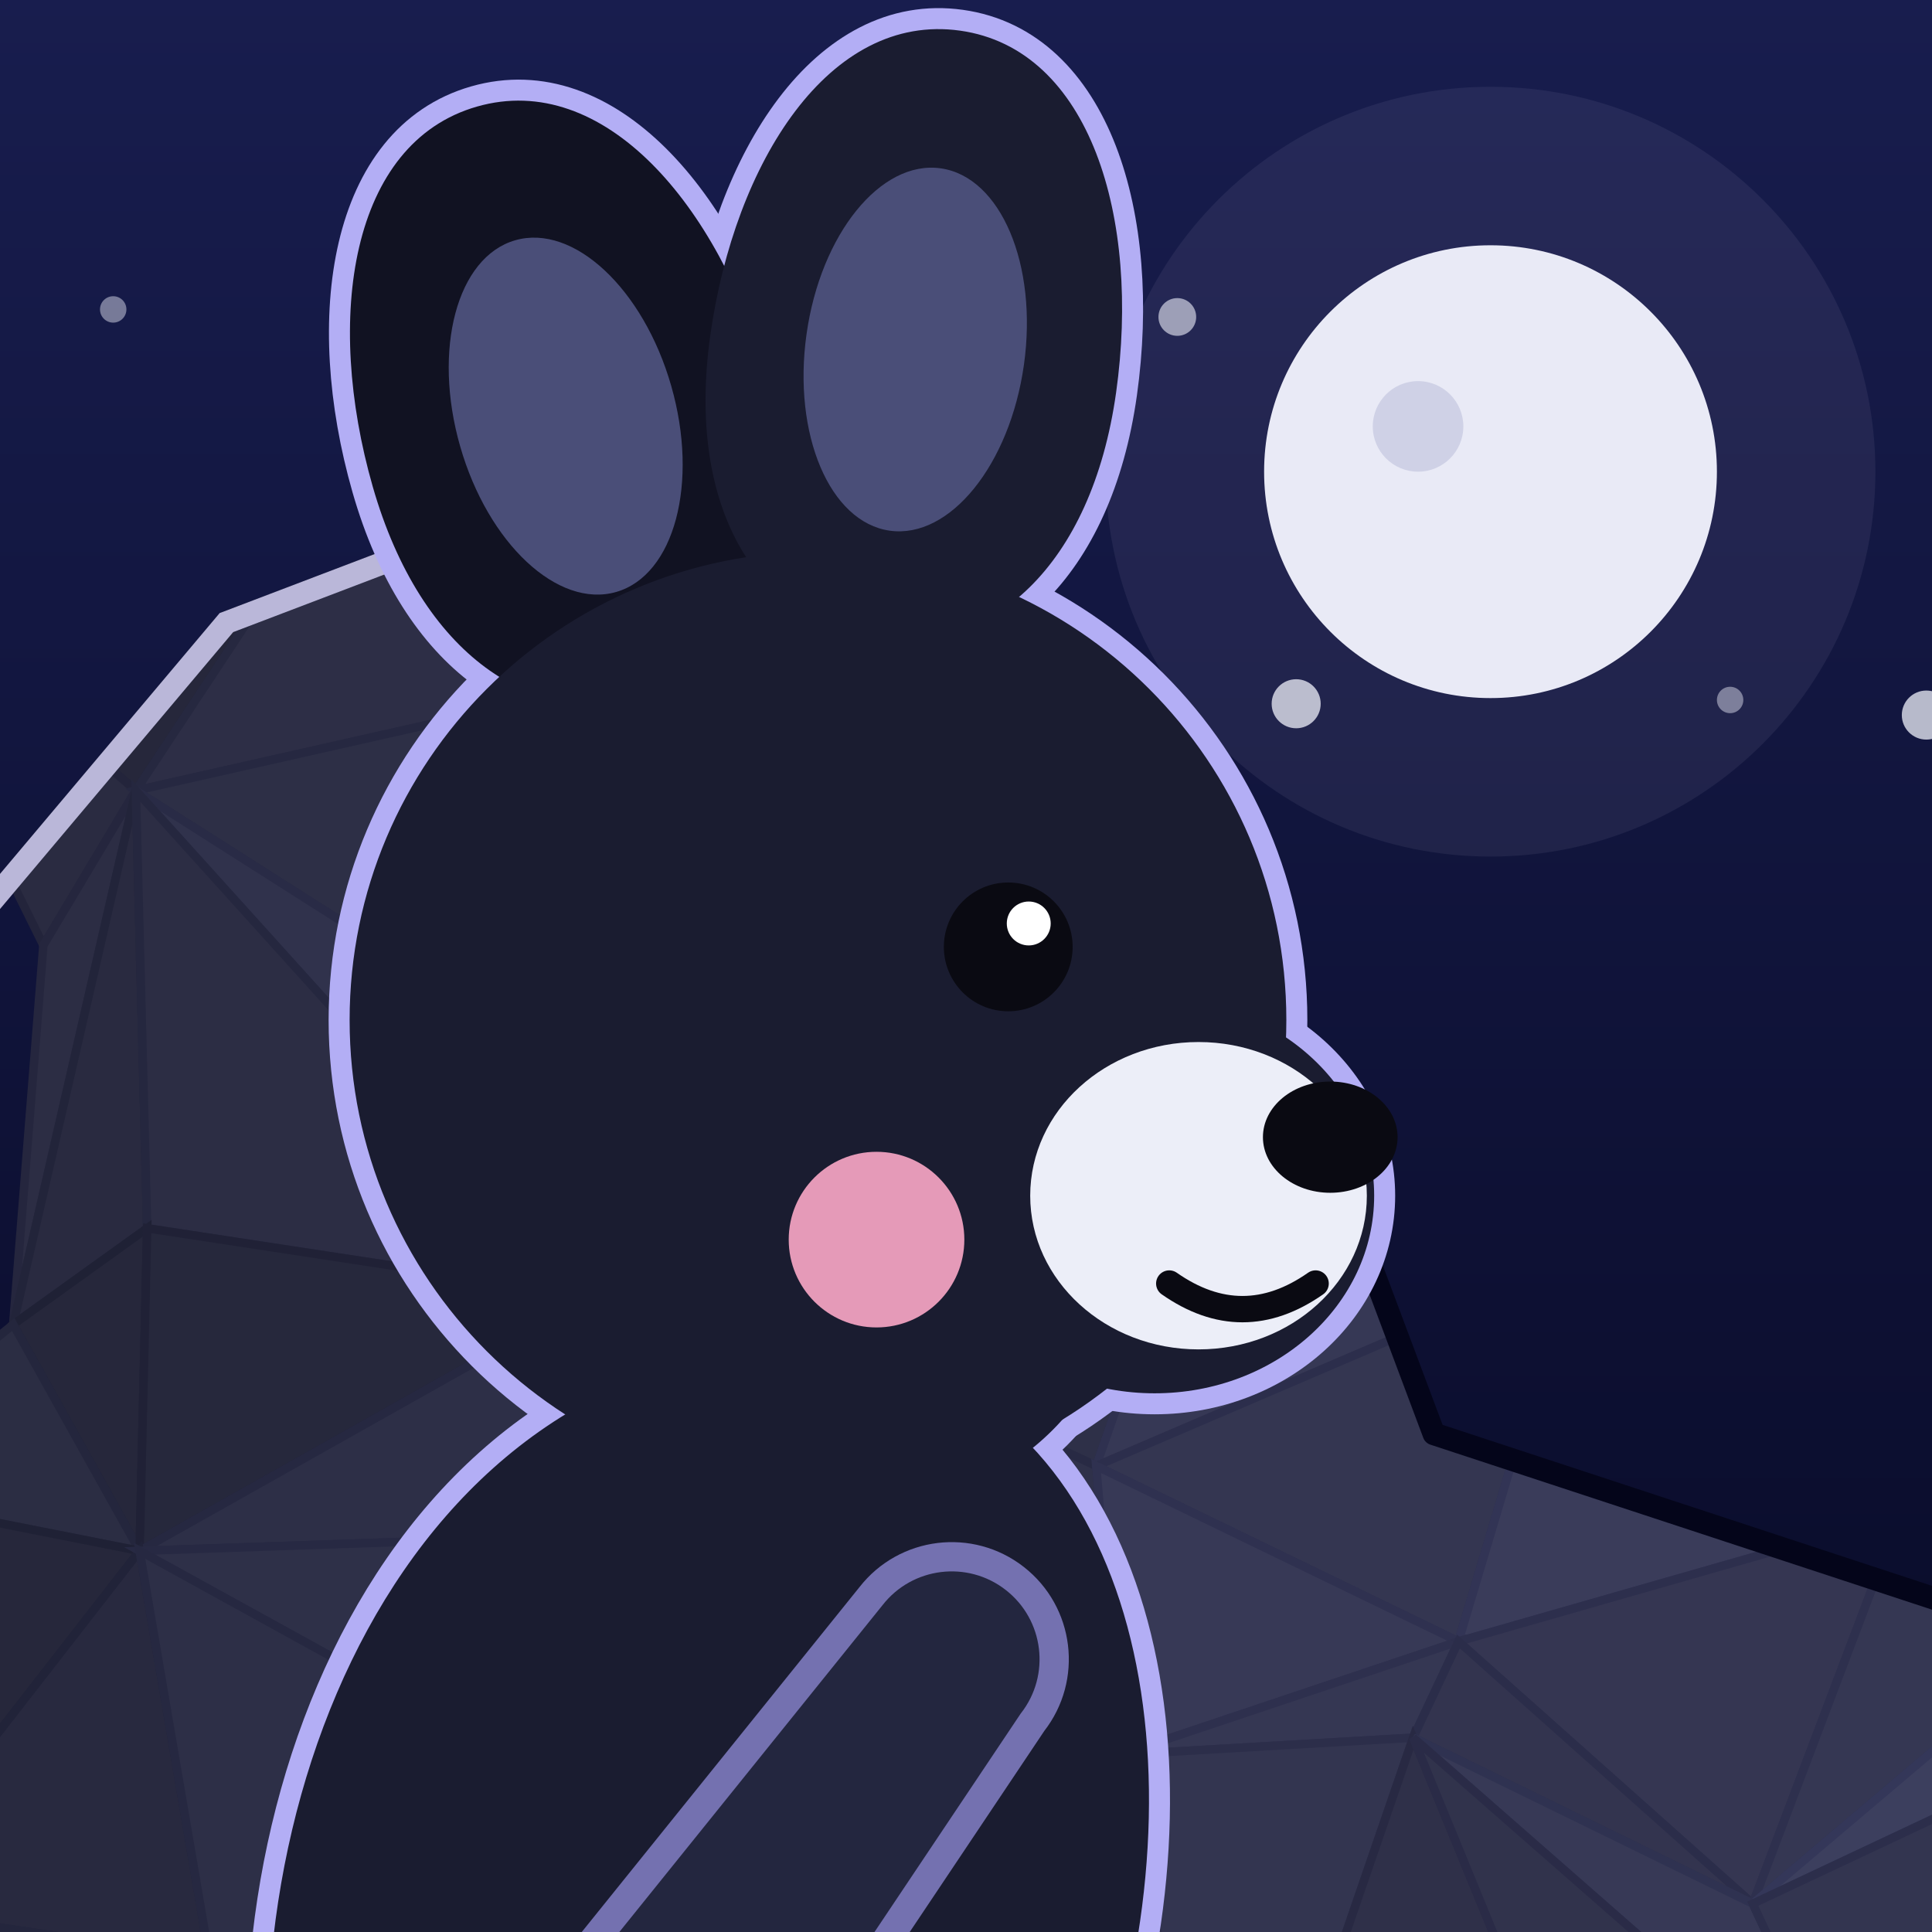
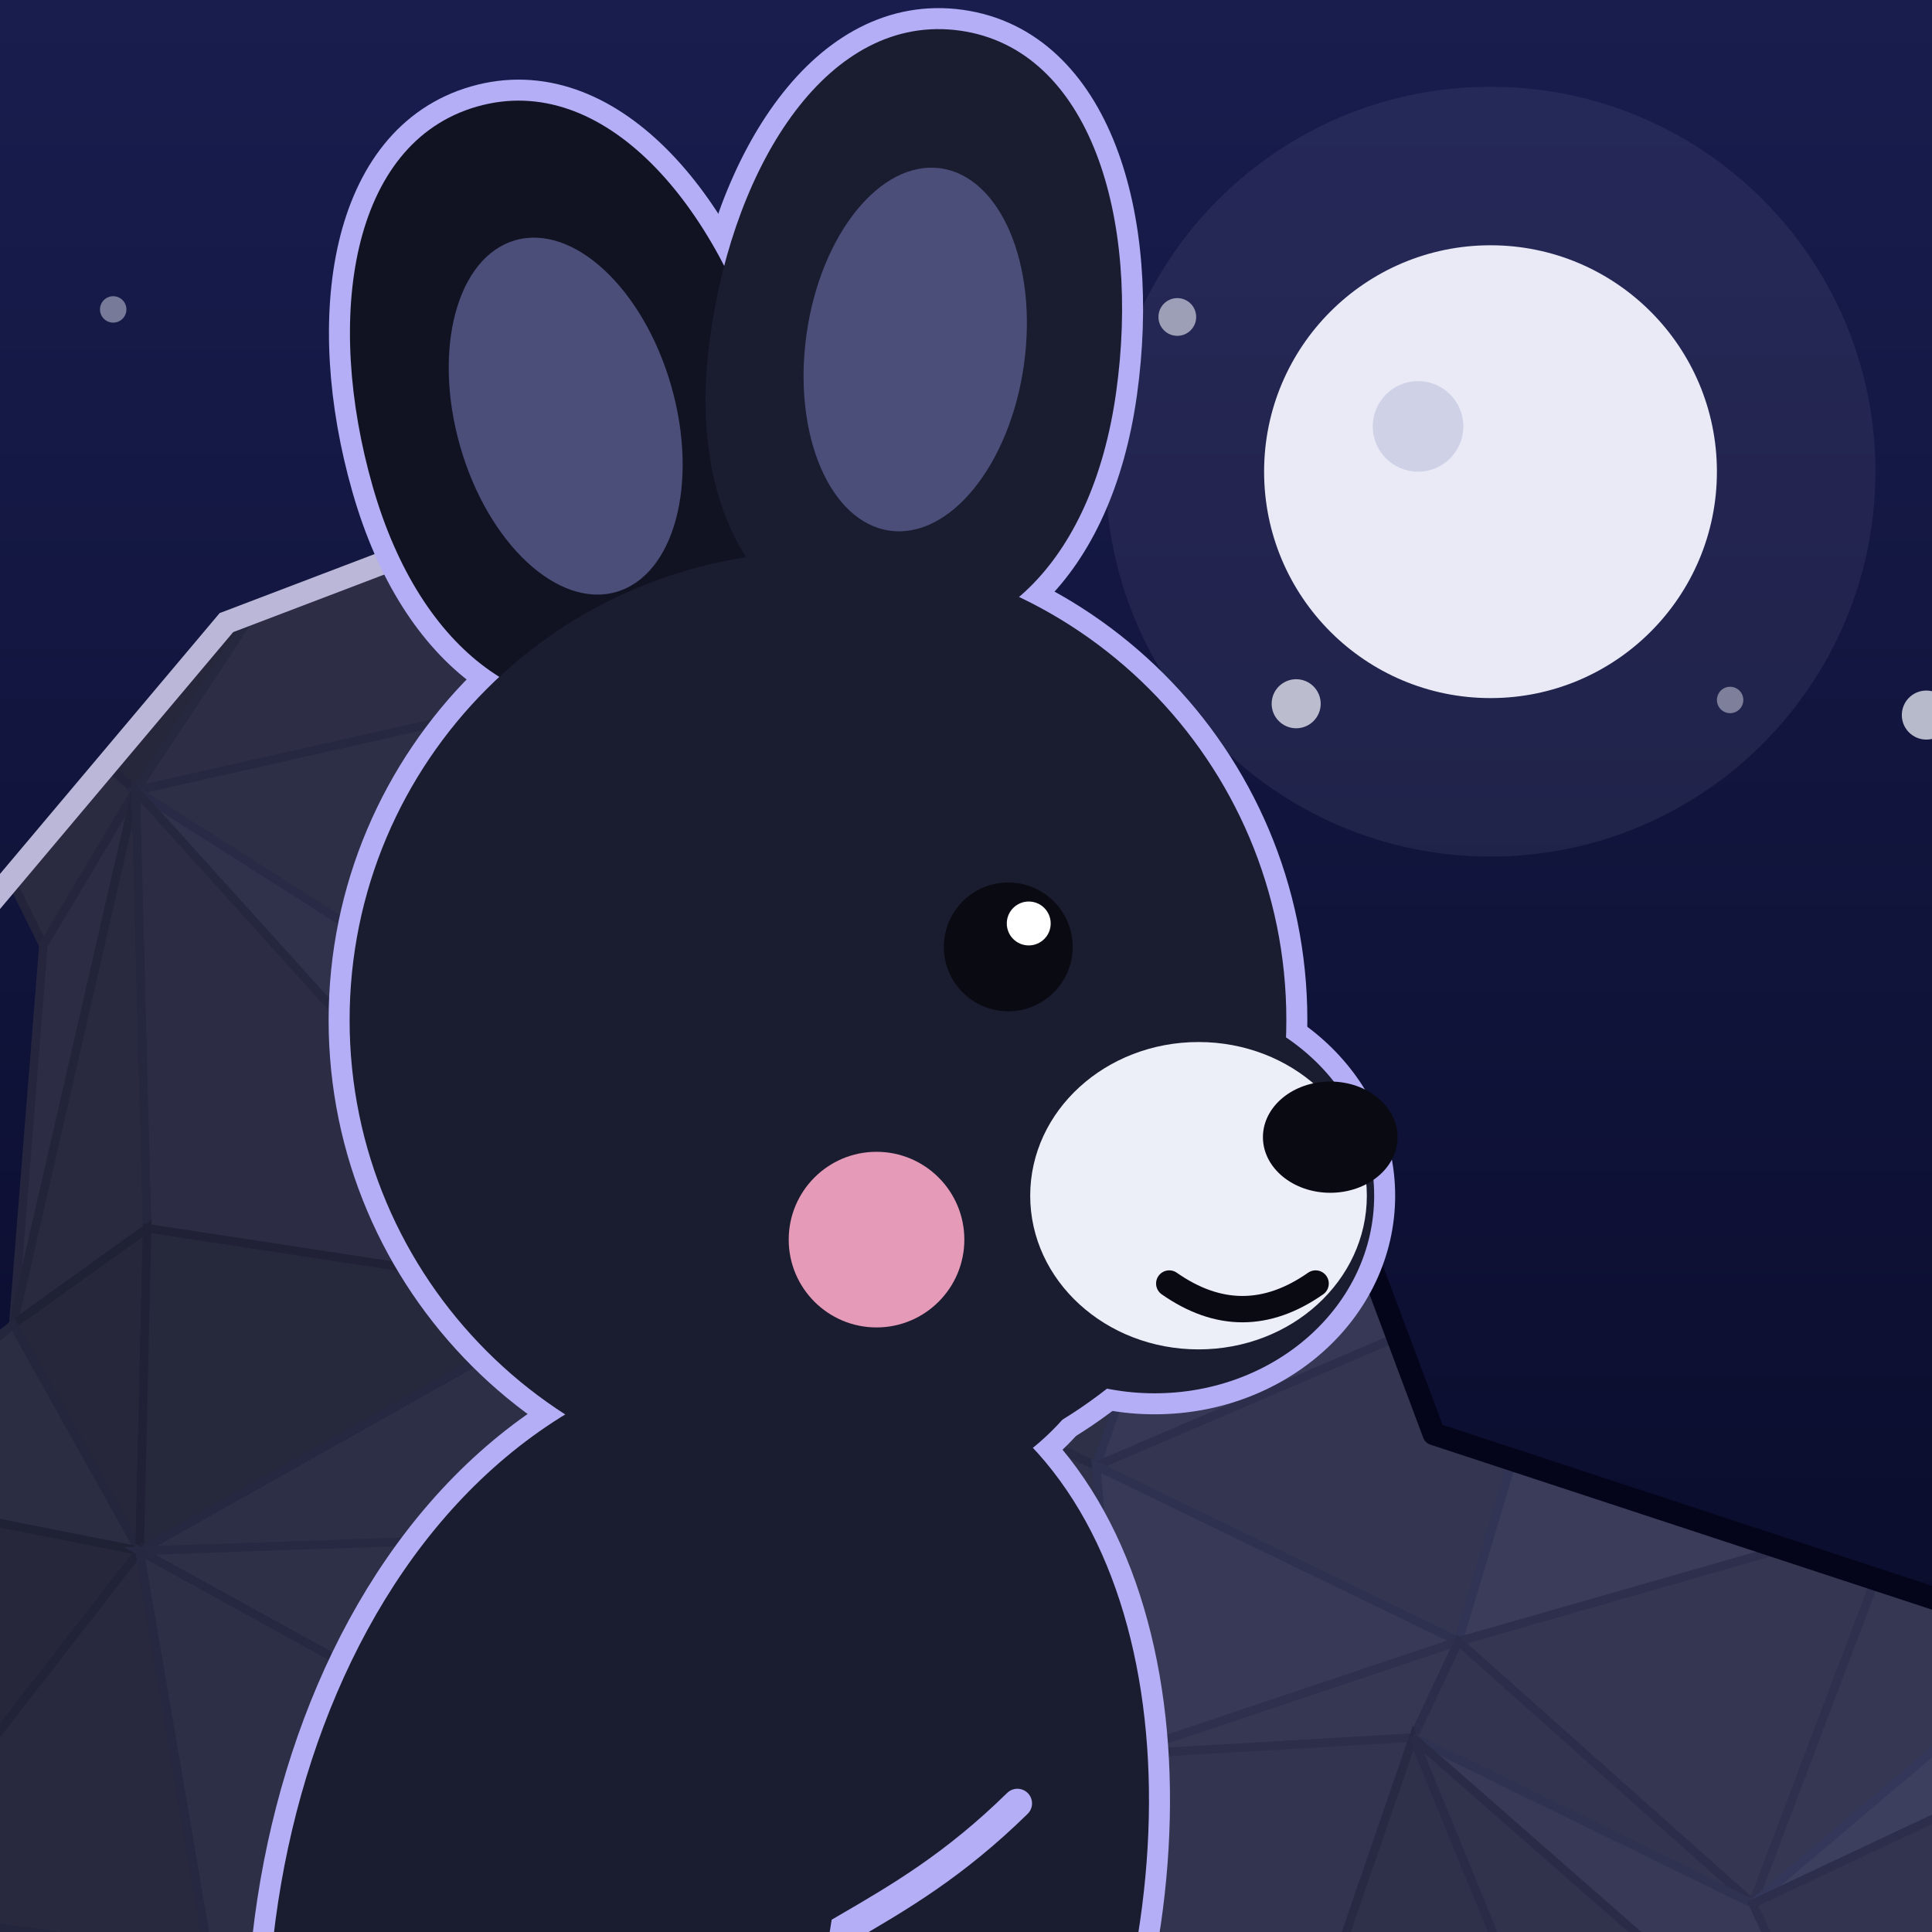
<svg xmlns="http://www.w3.org/2000/svg" viewBox="0 0 1024 1024" width="1024" height="1024" role="img" aria-label="App icon, Profile">
  <defs>
    <clipPath id="ic-profile-1024">
      <rect width="1024" height="1024" rx="0" />
    </clipPath>
    <linearGradient id="ib-profile-1024" x1="0" y1="0" x2="0" y2="1">
      <stop offset="0" stop-color="#181D4E" />
      <stop offset="1" stop-color="#080A26" />
    </linearGradient>
  </defs>
  <g clip-path="url(#ic-profile-1024)">
    <rect width="1024" height="1024" fill="url(#ib-profile-1024)" />
    <circle cx="917" cy="371" r="7" fill="#EEF0FA" opacity="0.45" />
    <circle cx="290" cy="162" r="10" fill="#EEF0FA" opacity="0.6" />
    <circle cx="687" cy="373" r="13" fill="#EEF0FA" opacity="0.75" />
    <circle cx="60" cy="164" r="7" fill="#EEF0FA" opacity="0.45" />
    <circle cx="457" cy="375" r="10" fill="#EEF0FA" opacity="0.6" />
    <circle cx="854" cy="166" r="13" fill="#EEF0FA" opacity="0.75" />
    <circle cx="227" cy="377" r="7" fill="#EEF0FA" opacity="0.45" />
    <circle cx="624" cy="168" r="10" fill="#EEF0FA" opacity="0.6" />
    <circle cx="1021" cy="379" r="13" fill="#EEF0FA" opacity="0.75" />
    <circle cx="790" cy="250" r="204" fill="#E9E6FF" opacity=".07" />
    <circle cx="790" cy="250" r="120" fill="#E9EAF6" />
    <circle cx="751.6" cy="226" r="24" fill="#CFD1E6" />
    <g>
      <clipPath id="r-profile-1024">
        <path d="M-40 1064 L-40 520 L120 330 L330 250 L520 300 L640 430 L700 600 L760 760 L1064 860 L1064 1064Z" />
      </clipPath>
      <g clip-path="url(#r-profile-1024)">
        <path d="M-75,-83L153,-103L-58,132Z" fill="hsl(236 22% 21.5%)" stroke="hsl(236 26% 19.0%)" stroke-width="4.5" />
        <path d="M153,-103L121,85L-58,132Z" fill="hsl(236 22% 19.0%)" stroke="hsl(236 26% 16.5%)" stroke-width="4.5" />
        <path d="M153,-103L239,-95L121,85Z" fill="hsl(236 22% 19.0%)" stroke="hsl(236 26% 16.5%)" stroke-width="4.5" />
        <path d="M239,-95L246,193L121,85Z" fill="hsl(236 22% 24.2%)" stroke="hsl(236 26% 21.7%)" stroke-width="4.5" />
        <path d="M239,-95L491,1L427,155Z" fill="hsl(236 22% 23.7%)" stroke="hsl(236 26% 21.2%)" stroke-width="4.5" />
        <path d="M239,-95L427,155L246,193Z" fill="hsl(236 22% 20.5%)" stroke="hsl(236 26% 18.0%)" stroke-width="4.5" />
        <path d="M491,1L653,-87L705,100Z" fill="hsl(236 22% 27.9%)" stroke="hsl(236 26% 25.4%)" stroke-width="4.5" />
        <path d="M491,1L705,100L427,155Z" fill="hsl(236 22% 26.0%)" stroke="hsl(236 26% 23.5%)" stroke-width="4.5" />
        <path d="M653,-87L787,-28L705,100Z" fill="hsl(236 22% 26.5%)" stroke="hsl(236 26% 24.0%)" stroke-width="4.5" />
        <path d="M787,-28L817,104L705,100Z" fill="hsl(236 22% 24.7%)" stroke="hsl(236 26% 22.2%)" stroke-width="4.5" />
        <path d="M787,-28L964,-53L942,140Z" fill="hsl(236 22% 24.7%)" stroke="hsl(236 26% 22.2%)" stroke-width="4.5" />
        <path d="M787,-28L942,140L817,104Z" fill="hsl(236 22% 25.7%)" stroke="hsl(236 26% 23.2%)" stroke-width="4.5" />
        <path d="M964,-53L1121,-84L942,140Z" fill="hsl(236 22% 25.9%)" stroke="hsl(236 26% 23.4%)" stroke-width="4.5" />
        <path d="M1121,-84L1083,122L942,140Z" fill="hsl(236 22% 29.5%)" stroke="hsl(236 26% 27.0%)" stroke-width="4.5" />
        <path d="M1121,-84L1285,-45L1083,122Z" fill="hsl(236 22% 31.0%)" stroke="hsl(236 26% 28.5%)" stroke-width="4.5" />
        <path d="M1285,-45L1383,178L1083,122Z" fill="hsl(236 22% 30.7%)" stroke="hsl(236 26% 28.2%)" stroke-width="4.5" />
        <path d="M-58,132L121,85L193,236Z" fill="hsl(236 22% 22.4%)" stroke="hsl(236 26% 19.9%)" stroke-width="4.5" />
        <path d="M-58,132L193,236L-84,285Z" fill="hsl(236 22% 22.2%)" stroke="hsl(236 26% 19.7%)" stroke-width="4.5" />
        <path d="M121,85L246,193L307,366Z" fill="hsl(236 22% 19.8%)" stroke="hsl(236 26% 17.3%)" stroke-width="4.5" />
        <path d="M121,85L307,366L193,236Z" fill="hsl(236 22% 23.3%)" stroke="hsl(236 26% 20.8%)" stroke-width="4.5" />
        <path d="M246,193L427,155L307,366Z" fill="hsl(236 22% 23.4%)" stroke="hsl(236 26% 20.9%)" stroke-width="4.5" />
        <path d="M427,155L428,284L307,366Z" fill="hsl(236 22% 21.7%)" stroke="hsl(236 26% 19.2%)" stroke-width="4.5" />
        <path d="M427,155L705,100L589,253Z" fill="hsl(236 22% 23.9%)" stroke="hsl(236 26% 21.4%)" stroke-width="4.5" />
        <path d="M427,155L589,253L428,284Z" fill="hsl(236 22% 23.6%)" stroke="hsl(236 26% 21.1%)" stroke-width="4.5" />
        <path d="M705,100L817,104L751,348Z" fill="hsl(236 22% 24.1%)" stroke="hsl(236 26% 21.6%)" stroke-width="4.5" />
        <path d="M705,100L751,348L589,253Z" fill="hsl(236 22% 22.7%)" stroke="hsl(236 26% 20.2%)" stroke-width="4.5" />
        <path d="M817,104L942,140L751,348Z" fill="hsl(236 22% 26.2%)" stroke="hsl(236 26% 23.7%)" stroke-width="4.5" />
        <path d="M942,140L949,240L751,348Z" fill="hsl(236 22% 24.8%)" stroke="hsl(236 26% 22.3%)" stroke-width="4.5" />
        <path d="M942,140L1083,122L949,240Z" fill="hsl(236 22% 25.9%)" stroke="hsl(236 26% 23.4%)" stroke-width="4.5" />
        <path d="M1083,122L1090,335L949,240Z" fill="hsl(236 22% 30.9%)" stroke="hsl(236 26% 28.4%)" stroke-width="4.5" />
        <path d="M1083,122L1383,178L1090,335Z" fill="hsl(236 22% 30.6%)" stroke="hsl(236 26% 28.1%)" stroke-width="4.5" />
        <path d="M1383,178L1307,268L1090,335Z" fill="hsl(236 22% 31.0%)" stroke="hsl(236 26% 28.5%)" stroke-width="4.5" />
        <path d="M-84,285L193,236L72,419Z" fill="hsl(236 22% 19.0%)" stroke="hsl(236 26% 16.5%)" stroke-width="4.5" />
        <path d="M-84,285L72,419L23,501Z" fill="hsl(236 22% 20.9%)" stroke="hsl(236 26% 18.4%)" stroke-width="4.5" />
        <path d="M193,236L307,366L72,419Z" fill="hsl(236 22% 22.5%)" stroke="hsl(236 26% 20.0%)" stroke-width="4.5" />
        <path d="M307,366L245,529L72,419Z" fill="hsl(236 22% 22.6%)" stroke="hsl(236 26% 20.1%)" stroke-width="4.5" />
        <path d="M307,366L428,284L245,529Z" fill="hsl(236 22% 19.9%)" stroke="hsl(236 26% 17.4%)" stroke-width="4.5" />
        <path d="M428,284L488,461L245,529Z" fill="hsl(236 22% 23.4%)" stroke="hsl(236 26% 20.9%)" stroke-width="4.5" />
        <path d="M428,284L589,253L488,461Z" fill="hsl(236 22% 22.6%)" stroke="hsl(236 26% 20.1%)" stroke-width="4.5" />
        <path d="M589,253L591,403L488,461Z" fill="hsl(236 22% 26.9%)" stroke="hsl(236 26% 24.4%)" stroke-width="4.5" />
        <path d="M589,253L751,348L591,403Z" fill="hsl(236 22% 22.8%)" stroke="hsl(236 26% 20.3%)" stroke-width="4.5" />
        <path d="M751,348L839,519L591,403Z" fill="hsl(236 22% 26.3%)" stroke="hsl(236 26% 23.8%)" stroke-width="4.5" />
        <path d="M751,348L949,240L839,519Z" fill="hsl(236 22% 25.2%)" stroke="hsl(236 26% 22.7%)" stroke-width="4.5" />
        <path d="M949,240L987,415L839,519Z" fill="hsl(236 22% 27.8%)" stroke="hsl(236 26% 25.3%)" stroke-width="4.5" />
        <path d="M949,240L1090,335L1212,516Z" fill="hsl(236 22% 29.9%)" stroke="hsl(236 26% 27.4%)" stroke-width="4.5" />
        <path d="M949,240L1212,516L987,415Z" fill="hsl(236 22% 26.3%)" stroke="hsl(236 26% 23.8%)" stroke-width="4.5" />
        <path d="M1090,335L1307,268L1324,406Z" fill="hsl(236 22% 31.0%)" stroke="hsl(236 26% 28.5%)" stroke-width="4.5" />
        <path d="M1090,335L1324,406L1212,516Z" fill="hsl(236 22% 31.0%)" stroke="hsl(236 26% 28.5%)" stroke-width="4.5" />
        <path d="M23,501L72,419L7,702Z" fill="hsl(236 22% 21.9%)" stroke="hsl(236 26% 19.4%)" stroke-width="4.5" />
        <path d="M72,419L78,651L7,702Z" fill="hsl(236 22% 20.5%)" stroke="hsl(236 26% 18.0%)" stroke-width="4.5" />
        <path d="M72,419L245,529L314,687Z" fill="hsl(236 22% 24.3%)" stroke="hsl(236 26% 21.8%)" stroke-width="4.5" />
        <path d="M72,419L314,687L78,651Z" fill="hsl(236 22% 22.0%)" stroke="hsl(236 26% 19.5%)" stroke-width="4.5" />
        <path d="M245,529L488,461L314,687Z" fill="hsl(236 22% 24.5%)" stroke="hsl(236 26% 22.0%)" stroke-width="4.5" />
        <path d="M488,461L534,599L314,687Z" fill="hsl(236 22% 21.5%)" stroke="hsl(236 26% 19.0%)" stroke-width="4.5" />
        <path d="M488,461L591,403L639,611Z" fill="hsl(236 22% 22.2%)" stroke="hsl(236 26% 19.7%)" stroke-width="4.5" />
        <path d="M488,461L639,611L534,599Z" fill="hsl(236 22% 27.1%)" stroke="hsl(236 26% 24.6%)" stroke-width="4.5" />
        <path d="M591,403L839,519L833,669Z" fill="hsl(236 22% 24.1%)" stroke="hsl(236 26% 21.6%)" stroke-width="4.5" />
        <path d="M591,403L833,669L639,611Z" fill="hsl(236 22% 23.8%)" stroke="hsl(236 26% 21.3%)" stroke-width="4.5" />
        <path d="M839,519L987,415L1038,577Z" fill="hsl(236 22% 26.3%)" stroke="hsl(236 26% 23.8%)" stroke-width="4.5" />
        <path d="M839,519L1038,577L833,669Z" fill="hsl(236 22% 30.4%)" stroke="hsl(236 26% 27.9%)" stroke-width="4.5" />
        <path d="M987,415L1212,516L1038,577Z" fill="hsl(236 22% 31.0%)" stroke="hsl(236 26% 28.5%)" stroke-width="4.5" />
        <path d="M1212,516L1190,703L1038,577Z" fill="hsl(236 22% 28.4%)" stroke="hsl(236 26% 25.9%)" stroke-width="4.5" />
        <path d="M1212,516L1324,406L1190,703Z" fill="hsl(236 22% 31.0%)" stroke="hsl(236 26% 28.5%)" stroke-width="4.5" />
        <path d="M1324,406L1284,621L1190,703Z" fill="hsl(236 22% 30.0%)" stroke="hsl(236 26% 27.5%)" stroke-width="4.5" />
        <path d="M7,702L78,651L74,822Z" fill="hsl(236 22% 19.0%)" stroke="hsl(236 26% 16.5%)" stroke-width="4.5" />
        <path d="M7,702L74,822L-98,788Z" fill="hsl(236 22% 21.6%)" stroke="hsl(236 26% 19.1%)" stroke-width="4.5" />
        <path d="M78,651L314,687L74,822Z" fill="hsl(236 22% 19.3%)" stroke="hsl(236 26% 16.8%)" stroke-width="4.5" />
        <path d="M314,687L278,815L74,822Z" fill="hsl(236 22% 22.7%)" stroke="hsl(236 26% 20.2%)" stroke-width="4.5" />
        <path d="M314,687L534,599L278,815Z" fill="hsl(236 22% 20.4%)" stroke="hsl(236 26% 17.9%)" stroke-width="4.5" />
        <path d="M534,599L515,746L278,815Z" fill="hsl(236 22% 25.1%)" stroke="hsl(236 26% 22.6%)" stroke-width="4.5" />
        <path d="M534,599L639,611L515,746Z" fill="hsl(236 22% 27.1%)" stroke="hsl(236 26% 24.6%)" stroke-width="4.5" />
        <path d="M639,611L581,777L515,746Z" fill="hsl(236 22% 23.2%)" stroke="hsl(236 26% 20.7%)" stroke-width="4.5" />
        <path d="M639,611L833,669L581,777Z" fill="hsl(236 22% 27.3%)" stroke="hsl(236 26% 24.8%)" stroke-width="4.5" />
        <path d="M833,669L773,870L581,777Z" fill="hsl(236 22% 26.0%)" stroke="hsl(236 26% 23.5%)" stroke-width="4.5" />
        <path d="M833,669L1038,577L1007,803Z" fill="hsl(236 22% 30.4%)" stroke="hsl(236 26% 27.9%)" stroke-width="4.5" />
        <path d="M833,669L1007,803L773,870Z" fill="hsl(236 22% 29.0%)" stroke="hsl(236 26% 26.5%)" stroke-width="4.5" />
        <path d="M1038,577L1190,703L1007,803Z" fill="hsl(236 22% 29.2%)" stroke="hsl(236 26% 26.7%)" stroke-width="4.5" />
        <path d="M1190,703L1145,826L1007,803Z" fill="hsl(236 22% 27.5%)" stroke="hsl(236 26% 25.0%)" stroke-width="4.5" />
        <path d="M1190,703L1284,621L1279,799Z" fill="hsl(236 22% 31.0%)" stroke="hsl(236 26% 28.5%)" stroke-width="4.5" />
        <path d="M1190,703L1279,799L1145,826Z" fill="hsl(236 22% 31.0%)" stroke="hsl(236 26% 28.5%)" stroke-width="4.5" />
        <path d="M-98,788L74,822L-73,1011Z" fill="hsl(236 22% 19.0%)" stroke="hsl(236 26% 16.5%)" stroke-width="4.5" />
        <path d="M74,822L111,1038L-73,1011Z" fill="hsl(236 22% 20.1%)" stroke="hsl(236 26% 17.6%)" stroke-width="4.5" />
        <path d="M74,822L278,815L308,951Z" fill="hsl(236 22% 23.2%)" stroke="hsl(236 26% 20.7%)" stroke-width="4.5" />
        <path d="M74,822L308,951L111,1038Z" fill="hsl(236 22% 22.8%)" stroke="hsl(236 26% 20.3%)" stroke-width="4.5" />
        <path d="M278,815L515,746L517,1044Z" fill="hsl(236 22% 25.8%)" stroke="hsl(236 26% 23.3%)" stroke-width="4.5" />
        <path d="M278,815L517,1044L308,951Z" fill="hsl(236 22% 21.9%)" stroke="hsl(236 26% 19.4%)" stroke-width="4.5" />
        <path d="M515,746L581,777L594,930Z" fill="hsl(236 22% 23.7%)" stroke="hsl(236 26% 21.2%)" stroke-width="4.5" />
        <path d="M515,746L594,930L517,1044Z" fill="hsl(236 22% 21.7%)" stroke="hsl(236 26% 19.2%)" stroke-width="4.5" />
        <path d="M581,777L773,870L594,930Z" fill="hsl(236 22% 27.5%)" stroke="hsl(236 26% 25.0%)" stroke-width="4.5" />
        <path d="M773,870L749,921L594,930Z" fill="hsl(236 22% 26.7%)" stroke="hsl(236 26% 24.2%)" stroke-width="4.5" />
        <path d="M773,870L1007,803L929,1009Z" fill="hsl(236 22% 26.4%)" stroke="hsl(236 26% 23.9%)" stroke-width="4.5" />
        <path d="M773,870L929,1009L749,921Z" fill="hsl(236 22% 25.4%)" stroke="hsl(236 26% 22.9%)" stroke-width="4.5" />
        <path d="M1007,803L1145,826L929,1009Z" fill="hsl(236 22% 26.8%)" stroke="hsl(236 26% 24.3%)" stroke-width="4.5" />
        <path d="M1145,826L1116,921L929,1009Z" fill="hsl(236 22% 30.3%)" stroke="hsl(236 26% 27.8%)" stroke-width="4.5" />
        <path d="M1145,826L1279,799L1116,921Z" fill="hsl(236 22% 27.5%)" stroke="hsl(236 26% 25.0%)" stroke-width="4.5" />
        <path d="M1279,799L1378,973L1116,921Z" fill="hsl(236 22% 31.0%)" stroke="hsl(236 26% 28.5%)" stroke-width="4.5" />
        <path d="M-73,1011L111,1038L156,1099Z" fill="hsl(236 22% 21.5%)" stroke="hsl(236 26% 19.0%)" stroke-width="4.5" />
        <path d="M-73,1011L156,1099L-34,1197Z" fill="hsl(236 22% 20.2%)" stroke="hsl(236 26% 17.7%)" stroke-width="4.5" />
        <path d="M111,1038L308,951L322,1154Z" fill="hsl(236 22% 24.6%)" stroke="hsl(236 26% 22.1%)" stroke-width="4.5" />
        <path d="M111,1038L322,1154L156,1099Z" fill="hsl(236 22% 20.8%)" stroke="hsl(236 26% 18.3%)" stroke-width="4.5" />
        <path d="M308,951L517,1044L322,1154Z" fill="hsl(236 22% 21.5%)" stroke="hsl(236 26% 19.0%)" stroke-width="4.5" />
        <path d="M517,1044L533,1082L322,1154Z" fill="hsl(236 22% 22.6%)" stroke="hsl(236 26% 20.1%)" stroke-width="4.5" />
        <path d="M517,1044L594,930L533,1082Z" fill="hsl(236 22% 24.3%)" stroke="hsl(236 26% 21.8%)" stroke-width="4.5" />
        <path d="M594,930L651,1206L533,1082Z" fill="hsl(236 22% 25.0%)" stroke="hsl(236 26% 22.5%)" stroke-width="4.5" />
        <path d="M594,930L749,921L651,1206Z" fill="hsl(236 22% 25.6%)" stroke="hsl(236 26% 23.1%)" stroke-width="4.5" />
        <path d="M749,921L849,1165L651,1206Z" fill="hsl(236 22% 23.5%)" stroke="hsl(236 26% 21.0%)" stroke-width="4.5" />
        <path d="M749,921L929,1009L984,1127Z" fill="hsl(236 22% 27.6%)" stroke="hsl(236 26% 25.1%)" stroke-width="4.5" />
        <path d="M749,921L984,1127L849,1165Z" fill="hsl(236 22% 24.5%)" stroke="hsl(236 26% 22.0%)" stroke-width="4.5" />
        <path d="M929,1009L1116,921L984,1127Z" fill="hsl(236 22% 25.7%)" stroke="hsl(236 26% 23.2%)" stroke-width="4.5" />
        <path d="M1116,921L1102,1136L984,1127Z" fill="hsl(236 22% 28.6%)" stroke="hsl(236 26% 26.1%)" stroke-width="4.5" />
        <path d="M1116,921L1378,973L1367,1109Z" fill="hsl(236 22% 28.2%)" stroke="hsl(236 26% 25.7%)" stroke-width="4.5" />
        <path d="M1116,921L1367,1109L1102,1136Z" fill="hsl(236 22% 28.9%)" stroke="hsl(236 26% 26.4%)" stroke-width="4.5" />
        <path d="M-34,1197L156,1099L27,1355Z" fill="hsl(236 22% 19.0%)" stroke="hsl(236 26% 16.5%)" stroke-width="4.5" />
        <path d="M156,1099L164,1365L27,1355Z" fill="hsl(236 22% 19.0%)" stroke="hsl(236 26% 16.5%)" stroke-width="4.5" />
        <path d="M156,1099L322,1154L164,1365Z" fill="hsl(236 22% 21.8%)" stroke="hsl(236 26% 19.3%)" stroke-width="4.5" />
        <path d="M322,1154L285,1258L164,1365Z" fill="hsl(236 22% 20.9%)" stroke="hsl(236 26% 18.4%)" stroke-width="4.5" />
        <path d="M322,1154L533,1082L285,1258Z" fill="hsl(236 22% 21.1%)" stroke="hsl(236 26% 18.6%)" stroke-width="4.5" />
        <path d="M533,1082L537,1303L285,1258Z" fill="hsl(236 22% 23.4%)" stroke="hsl(236 26% 20.9%)" stroke-width="4.5" />
        <path d="M533,1082L651,1206L647,1335Z" fill="hsl(236 22% 26.8%)" stroke="hsl(236 26% 24.3%)" stroke-width="4.5" />
        <path d="M533,1082L647,1335L537,1303Z" fill="hsl(236 22% 22.4%)" stroke="hsl(236 26% 19.9%)" stroke-width="4.5" />
        <path d="M651,1206L849,1165L875,1375Z" fill="hsl(236 22% 25.8%)" stroke="hsl(236 26% 23.3%)" stroke-width="4.5" />
        <path d="M651,1206L875,1375L647,1335Z" fill="hsl(236 22% 28.6%)" stroke="hsl(236 26% 26.1%)" stroke-width="4.5" />
        <path d="M849,1165L984,1127L1017,1253Z" fill="hsl(236 22% 28.9%)" stroke="hsl(236 26% 26.4%)" stroke-width="4.5" />
        <path d="M849,1165L1017,1253L875,1375Z" fill="hsl(236 22% 29.6%)" stroke="hsl(236 26% 27.1%)" stroke-width="4.5" />
        <path d="M984,1127L1102,1136L1184,1262Z" fill="hsl(236 22% 30.9%)" stroke="hsl(236 26% 28.4%)" stroke-width="4.5" />
        <path d="M984,1127L1184,1262L1017,1253Z" fill="hsl(236 22% 27.3%)" stroke="hsl(236 26% 24.8%)" stroke-width="4.5" />
        <path d="M1102,1136L1367,1109L1324,1373Z" fill="hsl(236 22% 31.0%)" stroke="hsl(236 26% 28.5%)" stroke-width="4.5" />
        <path d="M1102,1136L1324,1373L1184,1262Z" fill="hsl(236 22% 29.5%)" stroke="hsl(236 26% 27.0%)" stroke-width="4.5" />
      </g>
      <path d="M-40 1064 L-40 520 L120 330 L330 250 L520 300 L640 430 L700 600 L760 760 L1064 860 L1064 1064Z" fill="none" stroke="#04051A" stroke-width="12" stroke-linejoin="round" />
      <path d="M-40 520 L120 330 L330 250 L520 300 L640 430" fill="none" stroke="#D9D6FA" stroke-width="12" stroke-linecap="round" opacity=".85" />
    </g>
    <svg x="0" y="0" width="1024" height="1024" viewBox="-44 -156 132 132" preserveAspectRatio="xMidYMid slice">
      <g fill="#B3AEF5" stroke="#B3AEF5" stroke-width="2.87" stroke-linejoin="round">
        <g transform="translate(0 0)">
          <g data-part="body" transform="translate(0 0) rotate(4)">
            <g data-part="tail" transform="translate(-18 -4) rotate(-6)">
              <g>
                <path d="M4 -16 C-18 -14 -40 0 -54 18 C-58 24 -53 30 -47 26 C-32 16 -16 12 4 12Z" />
              </g>
            </g>
            <g data-part="thighFar" transform="translate(-4 -12) rotate(4)">
              <g data-part="shinFar" transform="translate(12 28) rotate(10)">
                <g>
                  <path d="M-6 0 L-5 16 A5 5 0 0 0 5 16 L6 0 A6 6 0 0 0 -6 0Z" />
                </g>
                <g data-part="shoeFar" transform="translate(0 20) rotate(-14)">
                  <g>
                    <g transform="scale(1.2)">
-                       <path d="M-8 -11 C-13 -8 -13 8 -8 12 L23 12 C31 12 33 3 27 -1 C21 -5 12 -6 5 -11 C1 -14 -4 -14 -8 -11Z" fill="#0B0C16" />
+                       <path d="M-7.6 -8.4 C-10.4 -14.6 -4.6 -16.4 -4.2 -9.8Z" fill="#0B0C16" />
+                       <path d="M-7 -8 C-11 -6 -13 0 -12 5 C-11.5 9 -8 11 -4 10.6 C4 10 14 12 22 14.5 C26 15.6 29 15 28.5 12.5 C27.5 8 21 3 14 -0.5 C9 -3 5 -7 3 -9 C0 -10.6 -4 -10.2 -7 -8Z" fill="#0B0C16" />
                    </g>
                  </g>
                </g>
              </g>
              <g>
                <ellipse cx="6" cy="12" rx="19" ry="22" transform="rotate(-20 6 12)" />
              </g>
            </g>
            <g data-part="armFar" transform="translate(12 -46) rotate(14)">
              <g>
-                 <path d="M-7 0 L-7.5 34 A8.5 8.5 0 0 0 9.5 34 L7 0 A7 7 0 0 0 -7 0Z" />
+                 <path d="M-10 0 C-10 -8 10 -8 10 0 C10 8 7 14 5.5 19 C7.5 22 7 28.5 1.5 29.5 C-3.5 30 -5 26 -3.8 20 C-5 13 -9 7 -10 0Z" />
              </g>
            </g>
            <g>
              <path d="M-24 0 C-32 -24 -24 -58 2 -64 C24 -68 34 -48 32 -26 C30 -6 20 6 2 8 C-12 9 -20 6 -24 0Z" />
            </g>
            <g data-part="head" transform="translate(8 -56) rotate(-4)">
              <g data-part="earFar" transform="translate(-12 -54) rotate(-16)">
                <g>
                  <path d="M0 -41 C9 -41 14 -30 14 -18 C14 -6 8 1 0 1 C-8 1 -14 -6 -14 -18 C-14 -30 -9 -41 0 -41Z" />
                </g>
              </g>
              <g>
                <circle cx="0" cy="-31" r="32" />
                <circle cx="4" cy="-15" r="17" />
                <ellipse cx="23" cy="-19" rx="15" ry="13.5" />
              </g>
              <g data-part="earNear" transform="translate(4 -58) rotate(8)">
                <g>
                  <path d="M0 -41 C9 -41 14 -30 14 -18 C14 -6 8 1 0 1 C-8 1 -14 -6 -14 -18 C-14 -30 -9 -41 0 -41Z" />
                </g>
              </g>
            </g>
            <g data-part="thighNear" transform="translate(2 -10) rotate(-6)">
              <g data-part="shinNear" transform="translate(12 28) rotate(18)">
                <g>
                  <path d="M-6 0 L-5 16 A5 5 0 0 0 5 16 L6 0 A6 6 0 0 0 -6 0Z" />
                </g>
                <g data-part="shoeNear" transform="translate(0 20) rotate(-12)">
                  <g>
                    <g transform="scale(1.2)">
-                       <path d="M-8 -11 C-13 -8 -13 8 -8 12 L23 12 C31 12 33 3 27 -1 C21 -5 12 -6 5 -11 C1 -14 -4 -14 -8 -11Z" fill="#0B0C16" />
+                       <path d="M-7.6 -8.4 C-10.4 -14.6 -4.6 -16.4 -4.2 -9.8Z" fill="#0B0C16" />
+                       <path d="M-7 -8 C-11 -6 -13 0 -12 5 C-11.5 9 -8 11 -4 10.6 C4 10 14 12 22 14.5 C26 15.6 29 15 28.5 12.5 C27.5 8 21 3 14 -0.5 C9 -3 5 -7 3 -9 C0 -10.6 -4 -10.2 -7 -8Z" fill="#0B0C16" />
                    </g>
                  </g>
                </g>
              </g>
              <g>
                <ellipse cx="6" cy="12" rx="19" ry="22" transform="rotate(-20 6 12)" />
              </g>
            </g>
            <g data-part="armNear" transform="translate(18 -44) rotate(34)">
              <g>
-                 <path d="M-7 0 L-7.5 34 A8.5 8.5 0 0 0 9.5 34 L7 0 A7 7 0 0 0 -7 0Z" />
+                 <path d="M-10 0 C-10 -8 10 -8 10 0 C10 8 7 14 5.5 19 C7.5 22 7 28.5 1.5 29.5 C-3.5 30 -5 26 -3.8 20 C-5 13 -9 7 -10 0Z" />
              </g>
            </g>
          </g>
        </g>
      </g>
      <g transform="translate(0 0)">
        <g data-part="body" transform="translate(0 0) rotate(4)">
          <g data-part="tail" transform="translate(-18 -4) rotate(-6)">
            <g fill="#1A1C30">
              <path d="M4 -16 C-18 -14 -40 0 -54 18 C-58 24 -53 30 -47 26 C-32 16 -16 12 4 12Z" />
            </g>
          </g>
          <g data-part="thighFar" transform="translate(-4 -12) rotate(4)">
            <g data-part="shinFar" transform="translate(12 28) rotate(10)">
              <g fill="#111222">
                <path d="M-6 0 L-5 16 A5 5 0 0 0 5 16 L6 0 A6 6 0 0 0 -6 0Z" />
              </g>
              <g data-part="shoeFar" transform="translate(0 20) rotate(-14)">
                <g fill="#1A1C30">
                  <g transform="scale(1.2)">
-                     <path d="M-8 -11 C-13 -8 -13 8 -8 12 L23 12 C31 12 33 3 27 -1 C21 -5 12 -6 5 -11 C1 -14 -4 -14 -8 -11Z" fill="#0B0C16" />
+                     <path d="M-7.6 -8.4 C-10.4 -14.6 -4.6 -16.4 -4.2 -9.8Z" fill="#0B0C16" />
+                     <path d="M-7 -8 C-11 -6 -13 0 -12 5 C-11.5 9 -8 11 -4 10.6 C4 10 14 12 22 14.5 C26 15.6 29 15 28.5 12.5 C27.5 8 21 3 14 -0.5 C9 -3 5 -7 3 -9 C0 -10.6 -4 -10.2 -7 -8Z" fill="#0B0C16" />
                    <g data-detail="">
-                       <path d="M-7 -9.5 C-11 -6 -11 3 -8 5.5 L17 5.5 C21.5 5.5 22 1.5 18.5 -0.5 C13 -3 9 -4.5 4.5 -9 C1 -12 -3.5 -12 -7 -9.5Z" fill="#E9EAF4" stroke="#06071A" stroke-width="1.8" stroke-linejoin="round" />
-                       <path d="M1.5 -9 L5.5 3.5" stroke="#0B0C16" stroke-width="5.5" stroke-linecap="round" />
-                       <path d="M-9 8.6 H25" stroke="#2A2D48" stroke-width="1.4" stroke-linecap="round" />
+                       <path d="M-6.6 -13 C-6.8 -14.6 -5 -14.8 -4.9 -12.8" fill="none" stroke="#3A3D5E" stroke-width="1.1" stroke-linecap="round" />
+                       <path d="M-3.6 -9.6 C0 -10 2 -9 3 -8.6 C6 -6 9 -3 13 -1 C10.5 2 9.5 5 10 8 L-1.2 7.6 C-2.2 2 -3 -4 -3.6 -9.6Z" fill="#262840" />
+                       <path d="M-1 -5.6 l1.6 1.2 l1.6 -1.2 M0 -0.6 l1.6 1.2 l1.6 -1.2 M5.4 1.4 l1.6 1.2 l1.6 -1.2 M1 4.4 l1.6 1.2 l1.6 -1.2" fill="none" stroke="#3A3D5E" stroke-width=".8" stroke-linecap="round" stroke-linejoin="round" />
+                       <path d="M13 -1 C10.5 2 9.5 5 10 8" fill="none" stroke="#06071A" stroke-width="1.2" stroke-linecap="round" />
+                       <path d="M15.5 0.6 C20 3 24.5 6.6 26.6 10.2" fill="none" stroke="#3A3D5E" stroke-width="1.2" stroke-linecap="round" />
+                       <path d="M-7.4 -8.4 C-6.6 -9 -5.6 -9.4 -4.6 -9.6 C-4.4 -3 -3.2 2.6 -1.4 7.4 C3 7.9 7 8.1 10 8 L10.2 10 C6 10.2 0 10.2 -4.6 10.3 C-6.4 4 -7.2 -2 -7.4 -8.4Z" fill="#A99CF0" stroke="#06071A" stroke-width="1" stroke-linejoin="round" />
+                       <path d="M2.4 -8.6 L6.6 5" stroke="#06071A" stroke-width="6.6" stroke-linecap="round" />
+                       <path d="M2.4 -8.6 L6.6 5" stroke="#14162A" stroke-width="5" stroke-linecap="round" />
+                       <path d="M3.1 -6.4 L5.9 2.8" stroke="#3A3D5E" stroke-width=".9" stroke-linecap="round" stroke-dasharray="1.4 1.6" />
+                       <path d="M-10.6 8.4 C-6 10.8 6 11.2 21.4 14" fill="none" stroke="#2A2D48" stroke-width="1.1" stroke-linecap="round" />
                    </g>
                  </g>
                </g>
              </g>
            </g>
            <g fill="#111222">
              <ellipse cx="6" cy="12" rx="19" ry="22" transform="rotate(-20 6 12)" />
            </g>
          </g>
          <g data-part="armFar" transform="translate(12 -46) rotate(14)">
            <g fill="#111222">
-               <path d="M-7 0 L-7.5 34 A8.5 8.5 0 0 0 9.5 34 L7 0 A7 7 0 0 0 -7 0Z" />
+               <path d="M-10 0 C-10 -8 10 -8 10 0 C10 8 7 14 5.5 19 C7.5 22 7 28.5 1.5 29.5 C-3.5 30 -5 26 -3.8 20 C-5 13 -9 7 -10 0Z" />
            </g>
          </g>
          <g fill="#1A1C30">
            <path d="M-24 0 C-32 -24 -24 -58 2 -64 C24 -68 34 -48 32 -26 C30 -6 20 6 2 8 C-12 9 -20 6 -24 0Z" />
          </g>
          <g data-part="head" transform="translate(8 -56) rotate(-4)">
            <g data-part="earFar" transform="translate(-12 -54) rotate(-16)">
              <g fill="#111222">
                <path d="M0 -41 C9 -41 14 -30 14 -18 C14 -6 8 1 0 1 C-8 1 -14 -6 -14 -18 C-14 -30 -9 -41 0 -41Z" />
                <g data-detail="">
                  <ellipse cx="0" cy="-19" rx="7.5" ry="12.5" fill="#4A4E78" />
                </g>
              </g>
            </g>
            <g fill="#1A1C30">
              <circle cx="0" cy="-31" r="32" />
              <circle cx="4" cy="-15" r="17" />
              <ellipse cx="23" cy="-19" rx="15" ry="13.5" />
              <g data-detail="">
                <ellipse cx="26" cy="-19" rx="11.5" ry="10.5" fill="#ECEEF8" />
                <ellipse cx="35" cy="-23" rx="4.6" ry="3.8" fill="#0A0A12" />
                <path d="M24 -13 Q29 -9.5 34 -13" fill="none" stroke="#0A0A12" stroke-width="1.8" stroke-linecap="round" />
                <circle data-eye="" cx="13" cy="-36" r="4.4" fill="#0A0A12" />
                <circle data-glint="" cx="14.4" cy="-37.6" r="1.5" fill="#fff" />
                <circle data-blush="" cx="4" cy="-16" r="6" fill="#E59AB8" />
              </g>
            </g>
            <g data-part="earNear" transform="translate(4 -58) rotate(8)">
              <g fill="#1A1C30">
                <path d="M0 -41 C9 -41 14 -30 14 -18 C14 -6 8 1 0 1 C-8 1 -14 -6 -14 -18 C-14 -30 -9 -41 0 -41Z" />
                <g data-detail="">
                  <ellipse cx="0" cy="-19" rx="7.5" ry="12.5" fill="#4A4E78" />
                </g>
              </g>
            </g>
          </g>
          <g data-part="thighNear" transform="translate(2 -10) rotate(-6)">
            <g data-part="shinNear" transform="translate(12 28) rotate(18)">
              <g fill="#1A1C30">
                <path d="M-6 0 L-5 16 A5 5 0 0 0 5 16 L6 0 A6 6 0 0 0 -6 0Z" />
              </g>
              <g data-part="shoeNear" transform="translate(0 20) rotate(-12)">
                <g fill="#1A1C30">
                  <g transform="scale(1.2)">
-                     <path d="M-8 -11 C-13 -8 -13 8 -8 12 L23 12 C31 12 33 3 27 -1 C21 -5 12 -6 5 -11 C1 -14 -4 -14 -8 -11Z" fill="#0B0C16" />
+                     <path d="M-7.6 -8.4 C-10.4 -14.6 -4.6 -16.4 -4.2 -9.8Z" fill="#0B0C16" />
+                     <path d="M-7 -8 C-11 -6 -13 0 -12 5 C-11.5 9 -8 11 -4 10.6 C4 10 14 12 22 14.5 C26 15.6 29 15 28.5 12.5 C27.5 8 21 3 14 -0.5 C9 -3 5 -7 3 -9 C0 -10.6 -4 -10.2 -7 -8Z" fill="#0B0C16" />
                    <g data-detail="">
-                       <path d="M-7 -9.5 C-11 -6 -11 3 -8 5.5 L17 5.5 C21.5 5.5 22 1.5 18.5 -0.5 C13 -3 9 -4.5 4.5 -9 C1 -12 -3.5 -12 -7 -9.5Z" fill="#E9EAF4" stroke="#06071A" stroke-width="1.8" stroke-linejoin="round" />
-                       <path d="M1.5 -9 L5.5 3.5" stroke="#0B0C16" stroke-width="5.5" stroke-linecap="round" />
-                       <path d="M-9 8.6 H25" stroke="#2A2D48" stroke-width="1.4" stroke-linecap="round" />
+                       <path d="M-6.6 -13 C-6.8 -14.6 -5 -14.8 -4.9 -12.8" fill="none" stroke="#3A3D5E" stroke-width="1.1" stroke-linecap="round" />
+                       <path d="M-3.6 -9.6 C0 -10 2 -9 3 -8.6 C6 -6 9 -3 13 -1 C10.5 2 9.5 5 10 8 L-1.2 7.6 C-2.2 2 -3 -4 -3.6 -9.6Z" fill="#262840" />
+                       <path d="M-1 -5.6 l1.6 1.2 l1.6 -1.2 M0 -0.6 l1.6 1.2 l1.6 -1.2 M5.4 1.4 l1.6 1.2 l1.6 -1.2 M1 4.4 l1.6 1.2 l1.6 -1.2" fill="none" stroke="#3A3D5E" stroke-width=".8" stroke-linecap="round" stroke-linejoin="round" />
+                       <path d="M13 -1 C10.5 2 9.5 5 10 8" fill="none" stroke="#06071A" stroke-width="1.2" stroke-linecap="round" />
+                       <path d="M15.5 0.6 C20 3 24.5 6.6 26.6 10.2" fill="none" stroke="#3A3D5E" stroke-width="1.2" stroke-linecap="round" />
+                       <path d="M-7.4 -8.4 C-6.6 -9 -5.6 -9.4 -4.6 -9.6 C-4.4 -3 -3.2 2.6 -1.4 7.4 C3 7.9 7 8.1 10 8 L10.2 10 C6 10.2 0 10.2 -4.6 10.3 C-6.4 4 -7.2 -2 -7.4 -8.4Z" fill="#A99CF0" stroke="#06071A" stroke-width="1" stroke-linejoin="round" />
+                       <path d="M2.4 -8.6 L6.6 5" stroke="#06071A" stroke-width="6.6" stroke-linecap="round" />
+                       <path d="M2.4 -8.6 L6.6 5" stroke="#14162A" stroke-width="5" stroke-linecap="round" />
+                       <path d="M3.1 -6.4 L5.9 2.8" stroke="#3A3D5E" stroke-width=".9" stroke-linecap="round" stroke-dasharray="1.4 1.6" />
+                       <path d="M-10.6 8.4 C-6 10.8 6 11.2 21.4 14" fill="none" stroke="#2A2D48" stroke-width="1.1" stroke-linecap="round" />
                    </g>
                  </g>
                </g>
              </g>
            </g>
            <g fill="#1A1C30">
              <ellipse cx="6" cy="12" rx="19" ry="22" transform="rotate(-20 6 12)" />
            </g>
          </g>
          <g data-part="armNear" transform="translate(18 -44) rotate(34)">
-             <g fill="#23263F" stroke="#7471B0" stroke-width="2">
-               <path d="M-7 0 L-7.5 34 A8.5 8.5 0 0 0 9.5 34 L7 0 A7 7 0 0 0 -7 0Z" />
+             <g fill="#1A1C30">
+               <path d="M-10 0 C-10 -8 10 -8 10 0 C10 8 7 14 5.5 19 C7.5 22 7 28.5 1.5 29.5 C-3.5 30 -5 26 -3.8 20 C-5 13 -9 7 -10 0Z" />
+               <g data-detail="">
+                 <path d="M9.6 5 C8.8 11 7.2 15 5.6 19 C7.6 22.5 7 28.6 1.5 29.5" fill="none" stroke="#B3AEF5" stroke-width="2" stroke-linecap="round" />
+               </g>
            </g>
          </g>
        </g>
      </g>
    </svg>
  </g>
</svg>
